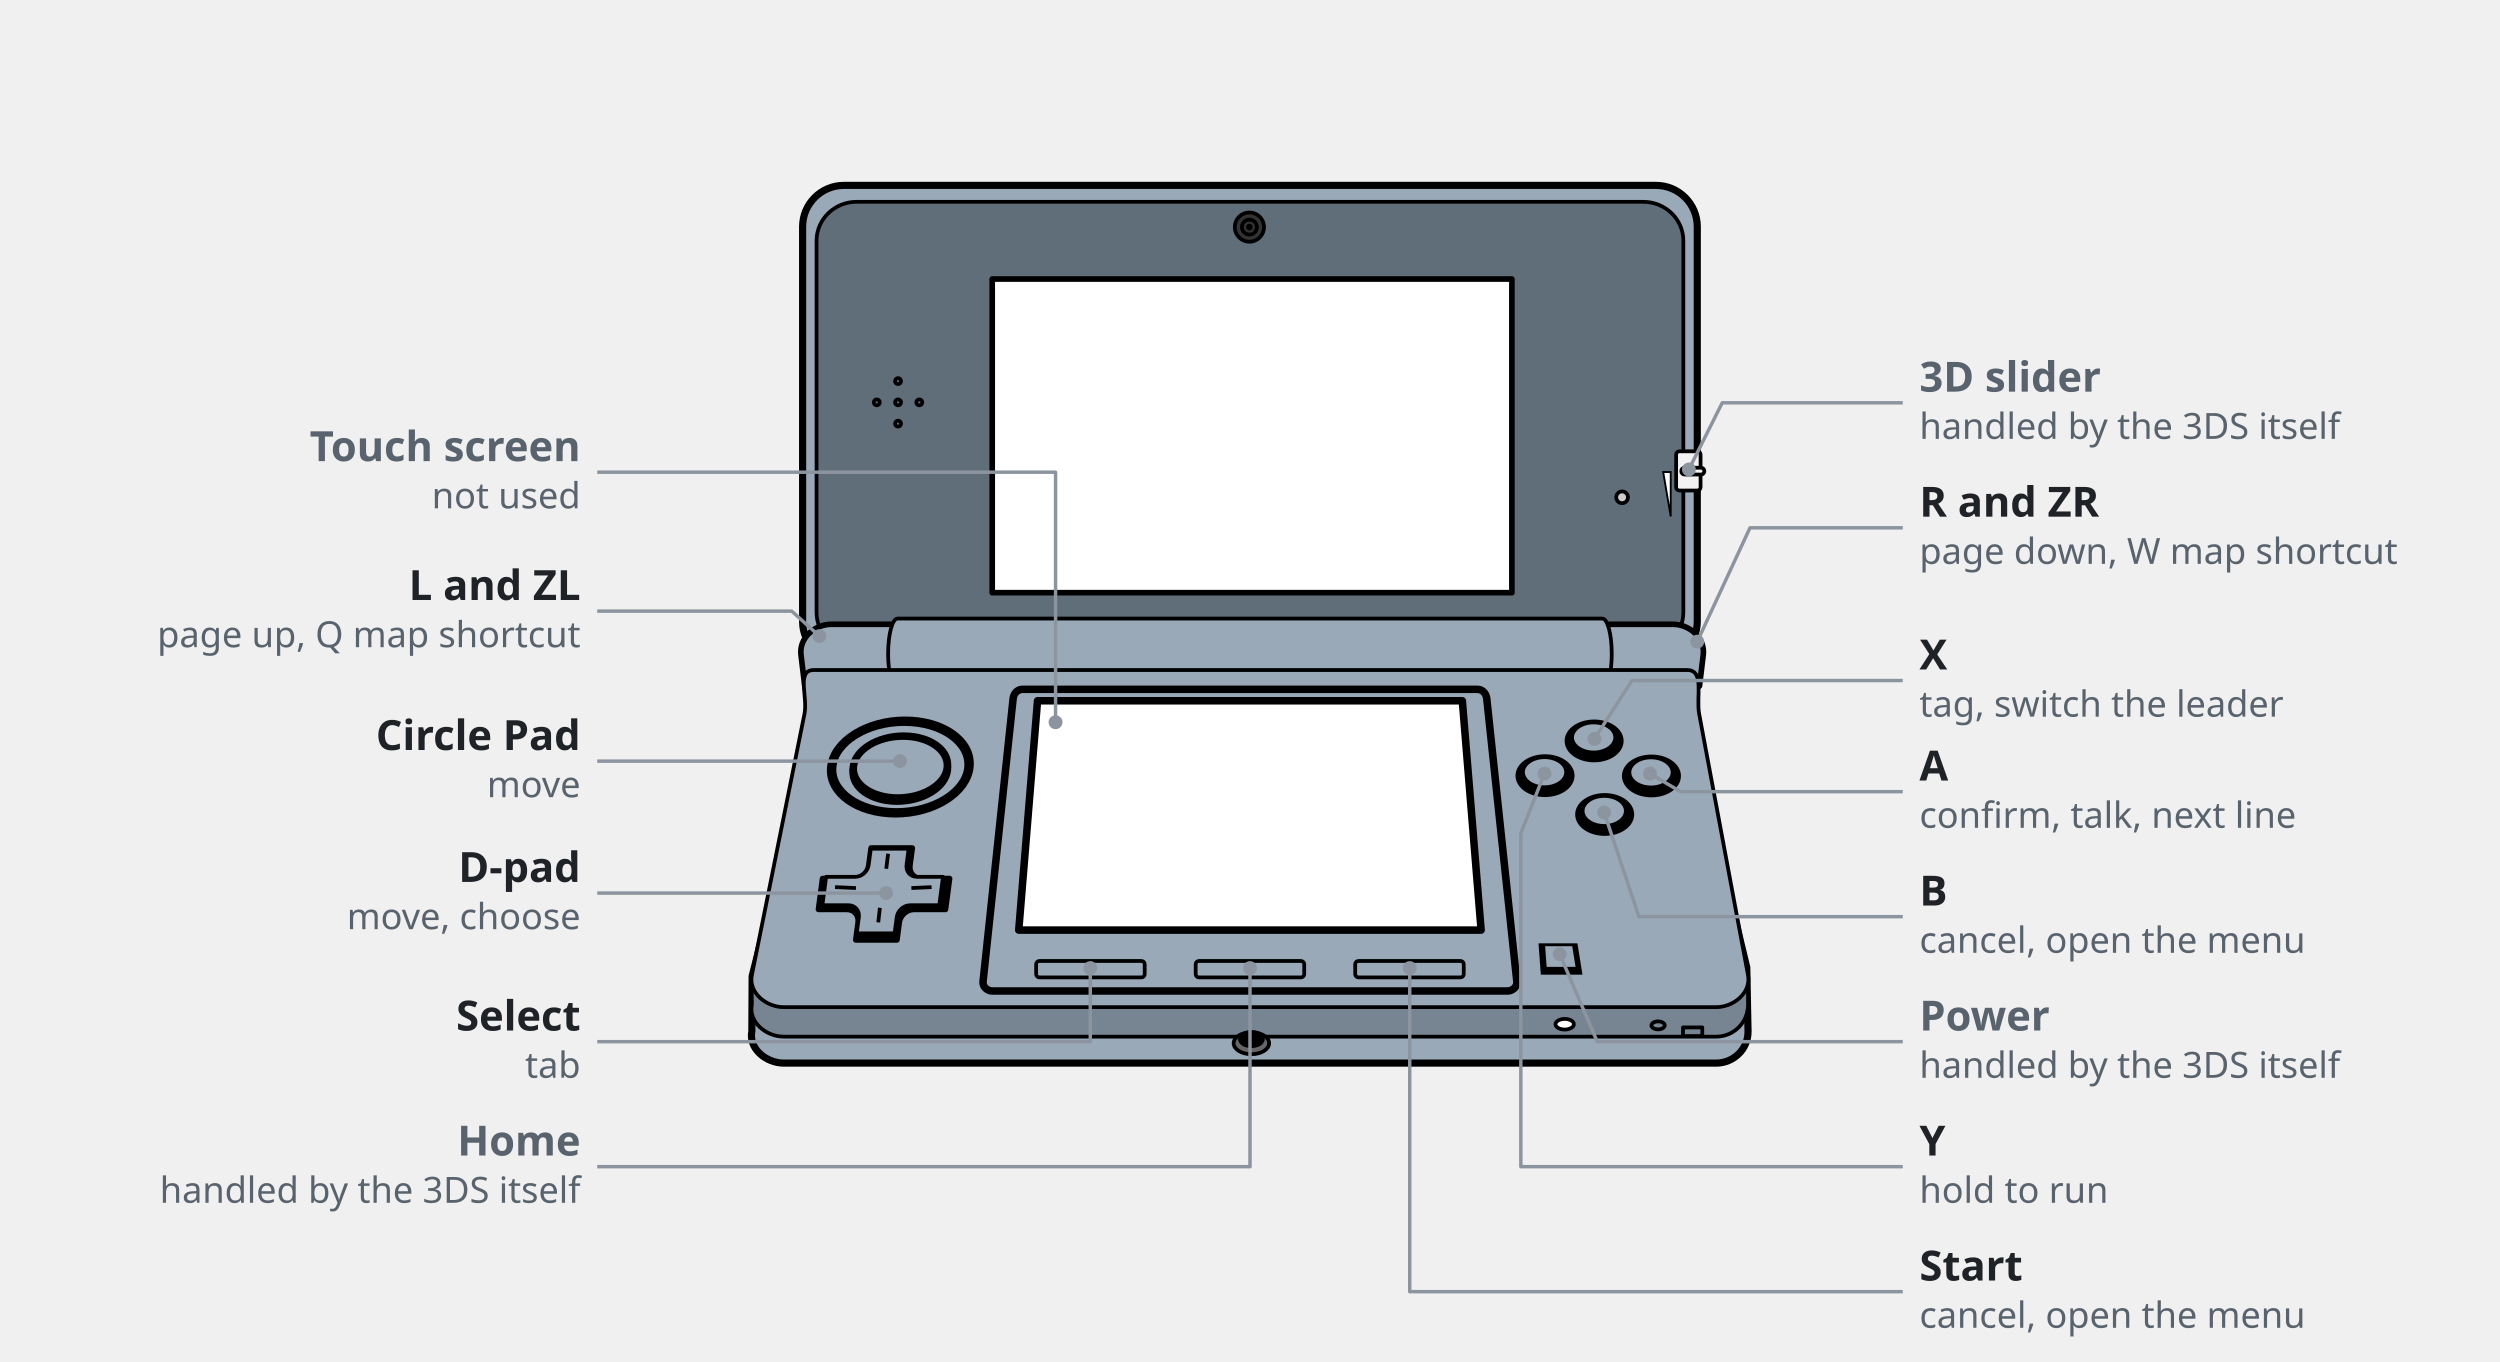
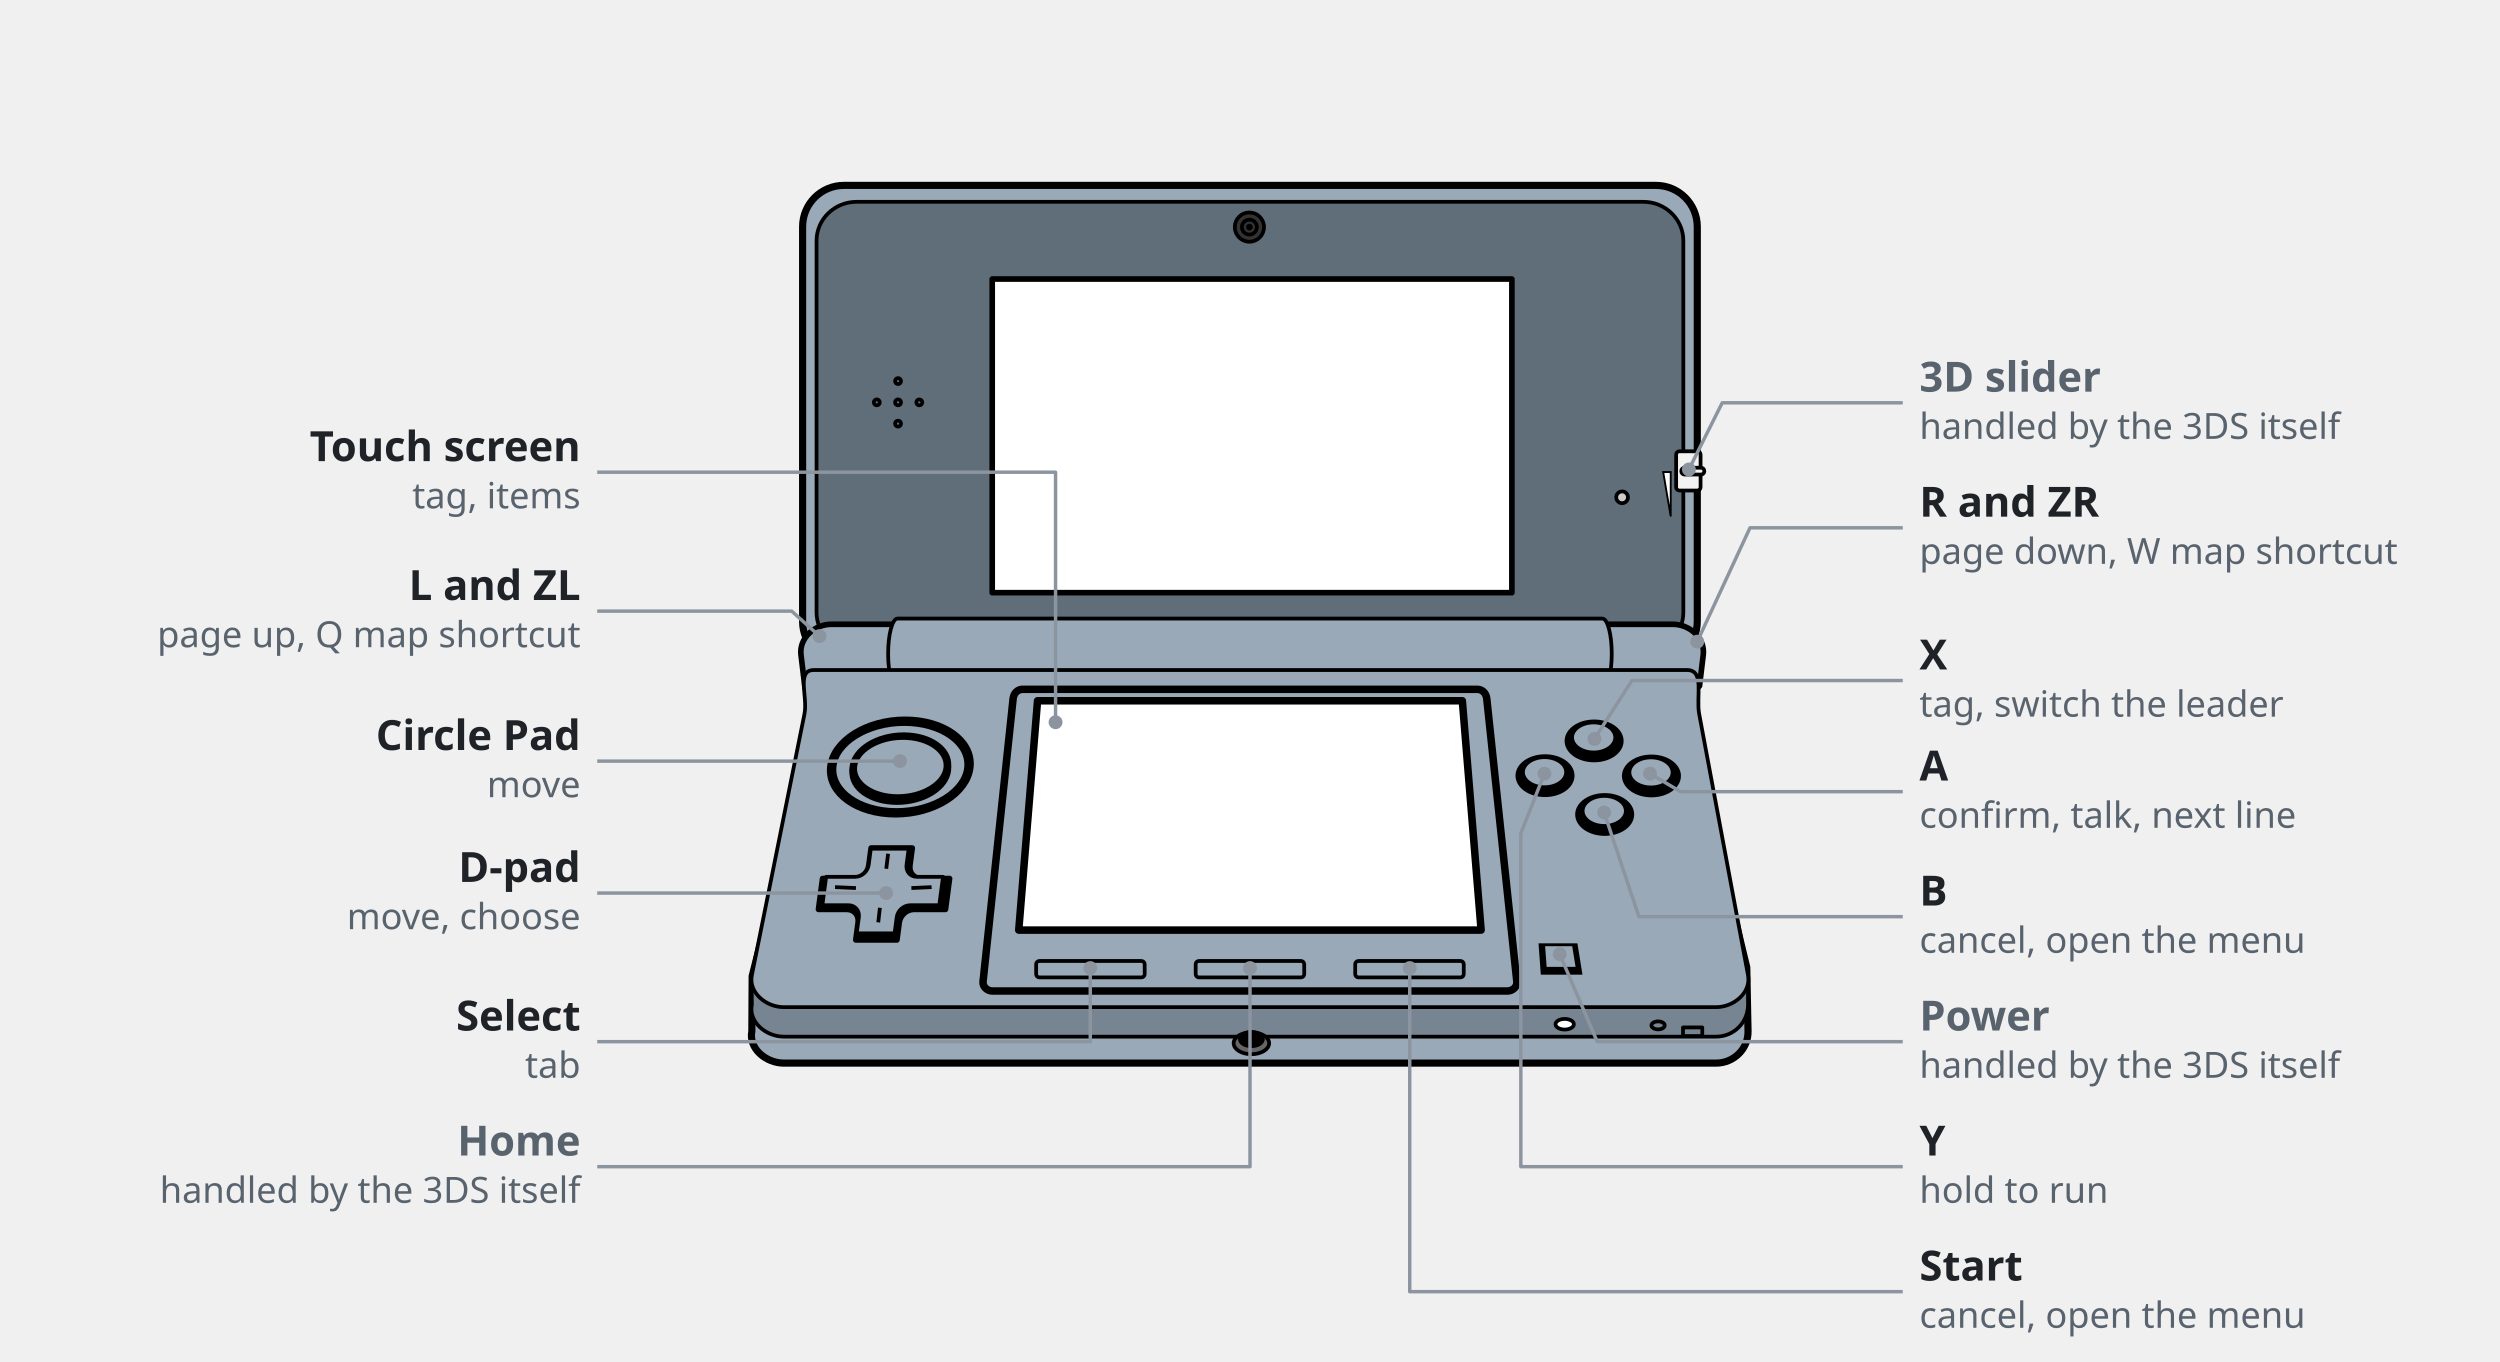
<svg xmlns="http://www.w3.org/2000/svg" xmlns:xlink="http://www.w3.org/1999/xlink" width="1800" height="980" viewBox="0 0 1800 980" role="img" aria-label="3DS controls for the OMORI port">
  <style>text{font-family:-apple-system, BlinkMacSystemFont, 'Segoe UI', 'Noto Sans', Helvetica, Arial, sans-serif}.name{font-size:30px;font-weight:600}.ink{fill:#1f2328}.dim{fill:#59636e}.action{font-size:26px;fill:#59636e}.line{fill:none;stroke:#8c959f;stroke-width:2.5;stroke-linejoin:round}.dot{fill:#8c959f}</style>
  <svg x="503.7" y="100.0" width="792.6" height="700.0" viewBox="0 0 154 136">
    <defs id="p-defs4">
      <linearGradient id="p-linearGradient3164">
        <stop id="p-stop3166" style="stop-color:#99a9b7" offset="0" />
        <stop id="p-stop3168" style="stop-color:#99a9b7" offset="1" />
      </linearGradient>
      <linearGradient id="p-linearGradient3156">
        <stop id="p-stop3158" style="stop-color:#768591" offset="0" />
        <stop id="p-stop3160" style="stop-color:#768591" offset="1" />
      </linearGradient>
      <linearGradient id="p-linearGradient3148">
        <stop id="p-stop3150" style="stop-color:#606e79" offset="0" />
        <stop id="p-stop3152" style="stop-color:#606e79" offset="1" />
      </linearGradient>
      <linearGradient id="p-linearGradient3154" y2="1159.1" xlink:href="#p-linearGradient3148" gradientUnits="userSpaceOnUse" x2="-68.474" y1="1145.6" x1="-68.474" />
      <linearGradient id="p-linearGradient3162" y2="1177.6" xlink:href="#p-linearGradient3156" gradientUnits="userSpaceOnUse" x2="-67.224" y1="1166.3" x1="-67.224" />
      <linearGradient id="p-linearGradient3170" y2="1197.3" xlink:href="#p-linearGradient3164" gradientUnits="userSpaceOnUse" x2="-62.224" y1="1189.3" x1="-62.224" />
      <linearGradient id="p-linearGradient3946" y2="1104.6" xlink:href="#p-linearGradient3148" gradientUnits="userSpaceOnUse" x2="139.66" y1="1104.6" x1="17.875" />
      <linearGradient id="p-linearGradient3954" y2="1162.1" xlink:href="#p-linearGradient3164" gradientUnits="userSpaceOnUse" x2="148.76" y1="1162.1" x1="8.764" />
      <linearGradient id="p-linearGradient3956" y2="1170.9" xlink:href="#p-linearGradient3164" gradientUnits="userSpaceOnUse" x2="148.95" y1="1170.9" x1="8.527" />
      <linearGradient id="p-linearGradient3964" y2="1167.2" xlink:href="#p-linearGradient3156" gradientUnits="userSpaceOnUse" x2="148.71" y1="1167.2" x1="8.764" />
      <linearGradient id="p-linearGradient3972" y2="1140" xlink:href="#p-linearGradient3164" gradientUnits="userSpaceOnUse" x2="142.6" y1="1140" x1="15.547" />
      <linearGradient id="p-linearGradient3974" y2="1136.4" xlink:href="#p-linearGradient3164" gradientUnits="userSpaceOnUse" x2="129.65" y1="1136.4" x1="27.889" />
      <linearGradient id="p-linearGradient3982" y2="1104.2" xlink:href="#p-linearGradient3164" gradientUnits="userSpaceOnUse" x2="141.85" y1="1104.2" x1="15.688" />
      <linearGradient id="p-linearGradient3990" y2="906.11" xlink:href="#p-linearGradient3164" gradientUnits="userSpaceOnUse" x2="476.25" y1="906.11" x1="451.25" />
      <linearGradient id="p-linearGradient4004" y2="882.74" xlink:href="#p-linearGradient3164" gradientUnits="userSpaceOnUse" x2="128.94" y1="882.74" x1="50.061" />
      <linearGradient id="p-linearGradient4012" y2="1169.5" xlink:href="#p-linearGradient3164" gradientUnits="userSpaceOnUse" x2="36.094" y1="1169.5" x1="18.691" />
      <linearGradient id="p-linearGradient4020" y2="1178.7" xlink:href="#p-linearGradient3164" gradientUnits="userSpaceOnUse" x2="124.61" y1="1178.7" x1="119.79" />
    </defs>
    <g id="p-layer1" transform="translate(-1.7759 -1064.3)">
      <path id="p-rect3073-0-8" style="stroke-linejoin:round;color:#000000;stroke:#000000;stroke-linecap:round;fill:url(#p-linearGradient3956)" d="m20.921 1148.1h116.22c2.476 0 4.015 2.036 4.47 4.47l6.659 27.619 0.178 8.93c0.049 2.476-1.994 4.47-4.47 4.47h-130.42c-2.476 0-4.959-2.042-4.47-4.47l0.042-7.709 7.32-28.84c0.609-2.4 1.994-4.47 4.47-4.47z" />
      <path id="p-rect3073-0" style="stroke-linejoin:round;color:#000000;stroke:#000000;stroke-linecap:round;stroke-width:.526;fill:url(#p-linearGradient3964)" d="m20.921 1144.4h116.22c2.476 0 4.015 2.036 4.47 4.47l6.82 32.263 0.017 4.285c0.01 2.476-1.994 4.47-4.47 4.47h-130.42c-2.476 0-4.959-2.042-4.47-4.47l-0.026-3.844 7.389-32.704c0.546-2.416 1.994-4.47 4.47-4.47z" />
      <rect id="p-rect3051" style="stroke-linejoin:round;fill-rule:evenodd;color:#000000;stroke:#000000;stroke-linecap:round;fill:url(#p-linearGradient3982)" rx="5.785" ry="5.785" height="66.786" width="125.16" y="1070.8" x="16.188" />
      <rect id="p-rect3051-8" style="stroke-linejoin:round;color:#000000;stroke:#000000;stroke-linecap:round;stroke-width:.526;fill:url(#p-linearGradient3946)" rx="5.604" ry="5.447" height="62.887" width="121.26" y="1073.1" x="18.138" />
      <path id="p-rect4298" style="stroke-linejoin:round;color:#000000;stroke:#000000;stroke-linecap:round;stroke-width:.789;fill:url(#p-linearGradient3972)" d="m20.23 1132.2h117.69c2.362 0 4.548 1.924 4.264 4.276l-0.526 4.358c-10.868 9.591-124.89 9.334-125.17 0l-0.526-4.358c-0.284-2.352 1.902-4.276 4.264-4.276z" />
      <rect id="p-rect3071" style="stroke-linejoin:round;color:#000000;stroke:#000000;stroke-linecap:round;stroke-width:.526;fill:url(#p-linearGradient3974)" rx="1.315" ry="5.423" height="9.86" width="101.23" y="1131.4" x="28.152" />
      <path id="p-rect3073" style="stroke-linejoin:round;color:#000000;stroke:#000000;stroke-linecap:round;stroke-width:.526;fill:url(#p-linearGradient3954)" d="m17.76 1138.6h122.17c2.476 0 1.226 3.709 1.681 6.143l6.836 36.548c0.455 2.434-1.994 4.47-4.47 4.47h-130.42c-2.476 0-4.959-2.042-4.47-4.47l7.362-36.548c0.489-2.428-1.167-6.143 1.309-6.143z" />
      <path id="p-path3910-6" style="stroke:#000000;stroke-width:.526;fill:#000000" d="m119.42 1177.1h4.936l0.624 3.858h-5.276z" />
      <path id="p-rect4195-1" style="stroke-linejoin:round;color:#000000;stroke:#000000;stroke-linecap:round;stroke-width:.789;fill:#000000" d="m25.773 1163.5-0.325 2.449c-0.134 1.009-1.053 1.821-2.062 1.821h-4.405l-0.572 4.315h3.968c1.008 0 1.712 0.812 1.579 1.821l-0.325 2.449h5.752l0.325-2.449c0.134-1.009 1.053-1.821 2.062-1.821h4.405l0.572-4.315h-3.968c-1.008 0-1.712-0.812-1.579-1.821l0.325-2.449h-5.752z" />
      <path id="p-path3114" style="stroke-linejoin:round;color:#000000;stroke:#000000;stroke-linecap:round;stroke-width:2;fill:#666666" d="m285.21 1029.7c0 3.222-4.226 5.834-9.439 5.834s-9.439-2.612-9.439-5.834c0-3.222 4.226-5.834 9.439-5.834s9.439 2.612 9.439 5.834z" transform="matrix(.26294 0 0 .26294 6.4594 920.06)" />
      <path id="p-rect3116" style="stroke-linejoin:round;color:#000000;stroke:#000000;stroke-linecap:round;stroke-width:1.052;fill:#ffffff" d="m49.055 1142.9h59.424l2.629 32.078h-64.683z" />
      <path id="p-path3887" style="stroke-linejoin:round;color:#000000;stroke:#000000;stroke-linecap:round;stroke-width:5;fill:none" d="m126 882.74c0 13.462-16.342 24.375-36.5 24.375s-36.5-10.913-36.5-24.375 16.342-24.375 36.5-24.375 36.5 10.913 36.5 24.375z" transform="matrix(.26294 0 -.024923 .26294 28.328 920.06)" />
      <path id="p-path3887-3-4" style="stroke-linejoin:round;color:#000000;stroke:#000000;stroke-linecap:round;stroke-width:5.878;fill:none" d="m126 882.74c0 13.462-16.342 24.375-36.5 24.375s-36.5-10.913-36.5-24.375 16.342-24.375 36.5-24.375 36.5 10.913 36.5 24.375z" transform="matrix(.18026 0 -.017087 .17762 28.81 995.82)" />
      <path id="p-path3887-3" style="stroke-linejoin:round;color:#000000;stroke:#000000;stroke-linecap:round;stroke-width:5.878;fill:url(#p-linearGradient4004)" d="m126 882.74c0 13.462-16.342 24.375-36.5 24.375s-36.5-10.913-36.5-24.375 16.342-24.375 36.5-24.375 36.5 10.913 36.5 24.375z" transform="matrix(.18026 0 -.017087 .17762 28.81 995.38)" />
      <path id="p-rect3907" style="stroke-linejoin:round;color:#000000;stroke:#000000;stroke-linecap:round;stroke-width:1.052;fill:none" d="m46.952 1141.3h63.631c0.728 0 1.238 0.59 1.315 1.315l4.207 39.572c0.077 0.724-0.586 1.315-1.315 1.315h-72.045c-0.728 0-1.392-0.59-1.315-1.315l4.207-39.572c0.077-0.724 0.586-1.315 1.315-1.315z" />
      <path id="p-path3910" style="stroke:#000000;stroke-width:.263px;fill:url(#p-linearGradient4020)" d="m119.92 1177.1h4.044l0.511 3.161h-4.323z" />
      <rect id="p-rect3930" style="stroke-linejoin:round;color:#000000;stroke:#000000;stroke-linecap:round;stroke-width:.526;fill:none" rx=".46" ry=".46" height="2.301" width="15.185" y="1179.3" x="48.858" />
      <rect id="p-rect3930-4" style="stroke-linejoin:round;color:#000000;stroke:#000000;stroke-linecap:round;stroke-width:.526;fill:none" rx=".46" ry=".46" height="2.301" width="15.185" y="1179.3" x="71.175" />
      <rect id="p-rect3930-4-8" style="stroke-linejoin:round;color:#000000;stroke:#000000;stroke-linecap:round;stroke-width:.526;fill:none" rx=".46" ry=".46" height="2.301" width="15.185" y="1179.3" x="93.492" />
      <g id="p-g4046" transform="matrix(.26294 0 0 .26294 6.4594 920.06)">
        <path id="p-path3976" style="stroke-linejoin:round;color:#000000;stroke:#000000;stroke-linecap:round;stroke-width:2;fill:none" d="m89.537 688.73c0 0.879-0.712 1.591-1.591 1.591-0.879 0-1.591-0.712-1.591-1.591 0-0.879 0.712-1.591 1.591-1.591 0.879 0 1.591 0.712 1.591 1.591z" transform="translate(-.16467)" />
        <path id="p-path3976-2" style="stroke-linejoin:round;color:#000000;stroke:#000000;stroke-linecap:round;stroke-width:2;fill:none" d="m89.537 688.73c0 0.879-0.712 1.591-1.591 1.591-0.879 0-1.591-0.712-1.591-1.591 0-0.879 0.712-1.591 1.591-1.591 0.879 0 1.591 0.712 1.591 1.591z" transform="translate(11.149 -.0000010232)" />
        <path id="p-path3976-2-8" style="stroke-linejoin:round;color:#000000;stroke:#000000;stroke-linecap:round;stroke-width:2;fill:none" d="m89.537 688.73c0 0.879-0.712 1.591-1.591 1.591-0.879 0-1.591-0.712-1.591-1.591 0-0.879 0.712-1.591 1.591-1.591 0.879 0 1.591 0.712 1.591 1.591z" transform="translate(-11.478 -.0000010232)" />
        <path id="p-path3976-2-0" style="stroke-linejoin:round;color:#000000;stroke:#000000;stroke-linecap:round;stroke-width:2;fill:none" d="m89.537 688.73c0 0.879-0.712 1.591-1.591 1.591-0.879 0-1.591-0.712-1.591-1.591 0-0.879 0.712-1.591 1.591-1.591 0.879 0 1.591 0.712 1.591 1.591z" transform="matrix(0 1 -1 0 776.51 612.1)" />
        <path id="p-path3976-2-8-2" style="stroke-linejoin:round;color:#000000;stroke:#000000;stroke-linecap:round;stroke-width:2;fill:none" d="m89.537 688.73c0 0.879-0.712 1.591-1.591 1.591-0.879 0-1.591-0.712-1.591-1.591 0-0.879 0.712-1.591 1.591-1.591 0.879 0 1.591 0.712 1.591 1.591z" transform="matrix(0 1 -1 0 776.51 589.47)" />
      </g>
      <path id="p-path4053" style="stroke-linejoin:round;color:#000000;stroke:#000000;stroke-linecap:round;stroke-width:2;fill:#333333" d="m282.49 595.48c0 4.296-3.482 7.778-7.778 7.778s-7.778-3.482-7.778-7.778 3.482-7.778 7.778-7.778 7.778 3.482 7.778 7.778z" transform="matrix(.26294 0 0 .26294 6.4594 920.06)" />
      <path id="p-path4053-4" style="stroke-linejoin:round;color:#000000;stroke:#000000;stroke-linecap:round;stroke-width:2;fill:none" d="m278.69 595.48c0 2.197-1.781 3.978-3.978 3.978s-3.978-1.781-3.978-3.978 1.781-3.978 3.978-3.978 3.978 1.781 3.978 3.978z" transform="matrix(.26294 0 0 .26294 6.4594 920.06)" />
      <path id="p-path4053-4-7" style="stroke-linejoin:round;color:#000000;stroke:#000000;stroke-linecap:round;stroke-width:2;fill:#000000" d="m275.51 595.48c0 0.439-0.356 0.795-0.795 0.795s-0.795-0.356-0.795-0.795 0.356-0.795 0.795-0.795 0.795 0.356 0.795 0.795z" transform="matrix(.26294 0 0 .26294 6.4594 920.06)" />
      <rect id="p-rect4091" style="stroke-linejoin:round;fill-rule:evenodd;color:#000000;stroke:#000000;stroke-linecap:round;stroke-width:.526;fill:#f2f2f2" rx=".46" ry=".46" height="5.489" width="3.418" y="1108" x="138.39" />
      <rect id="p-rect4093" style="stroke-linejoin:round;color:#000000;stroke:#000000;stroke-linecap:round;stroke-width:.526;fill:#f2f2f2" rx=".46" ry=".46" height=".953" width="3.221" y="1110.3" x="139.11" />
      <path id="p-path4095" style="stroke:#000000;stroke-width:.263px;fill:#ffffff" d="m136.58 1110.9h1.052v6.212z" />
      <path id="p-path4097" style="stroke-linejoin:round;color:#000000;stroke:#000000;stroke-linecap:round;stroke-width:2;fill:#cccccc" d="m476.12 739.24c0 1.726-1.399 3.125-3.125 3.125s-3.125-1.399-3.125-3.125 1.399-3.125 3.125-3.125 3.125 1.399 3.125 3.125z" transform="matrix(.26294 0 0 .26294 6.4594 920.06)" />
      <path id="p-path4099-9" style="stroke-linejoin:round;color:#000000;stroke:#000000;stroke-linecap:round;stroke-width:2.43;fill:#000000" d="m475.25 906.11c0 4.418-5.149 8-11.5 8s-11.5-3.582-11.5-8 5.149-8 11.5-8 11.5 3.582 11.5 8z" transform="matrix(.32456 0 0 .32456 -22.12 864.72)" />
      <path id="p-path4099" style="stroke-linejoin:round;stroke-width:2;color:#000000;stroke:#000000;stroke-linecap:round;fill:url(#p-linearGradient3990)" d="m475.25 906.11c0 4.418-5.149 8-11.5 8s-11.5-3.582-11.5-8 5.149-8 11.5-8 11.5 3.582 11.5 8z" transform="matrix(.26294 0 0 .26294 6.3937 920.06)" />
      <path id="p-path4099-9-9" style="stroke-linejoin:round;color:#000000;stroke:#000000;stroke-linecap:round;stroke-width:2.43;fill:#000000" d="m475.25 906.11c0 4.418-5.149 8-11.5 8s-11.5-3.582-11.5-8 5.149-8 11.5-8 11.5 3.582 11.5 8z" transform="matrix(.32456 0 0 .32456 -15.579 859.33)" />
      <path id="p-path4099-4" style="stroke-linejoin:round;stroke-width:2;color:#000000;stroke:#000000;stroke-linecap:round;fill:url(#p-linearGradient3990)" d="m475.25 906.11c0 4.418-5.149 8-11.5 8s-11.5-3.582-11.5-8 5.149-8 11.5-8 11.5 3.582 11.5 8z" transform="matrix(.26294 0 0 .26294 12.934 914.67)" />
      <path id="p-path4099-9-9-9" style="stroke-linejoin:round;color:#000000;stroke:#000000;stroke-linecap:round;stroke-width:2.43;fill:#000000" d="m475.25 906.11c0 4.418-5.149 8-11.5 8s-11.5-3.582-11.5-8 5.149-8 11.5-8 11.5 3.582 11.5 8z" transform="matrix(.32456 0 0 .32456 -30.468 859.29)" />
      <path id="p-path4099-4-5" style="stroke-linejoin:round;stroke-width:2;color:#000000;stroke:#000000;stroke-linecap:round;fill:url(#p-linearGradient3990)" d="m475.25 906.11c0 4.418-5.149 8-11.5 8s-11.5-3.582-11.5-8 5.149-8 11.5-8 11.5 3.582 11.5 8z" transform="matrix(.26294 0 0 .26294 -1.9546 914.64)" />
      <path id="p-path4099-9-9-9-0" style="stroke-linejoin:round;color:#000000;stroke:#000000;stroke-linecap:round;stroke-width:2.43;fill:#000000" d="m475.25 906.11c0 4.418-5.149 8-11.5 8s-11.5-3.582-11.5-8 5.149-8 11.5-8 11.5 3.582 11.5 8z" transform="matrix(.32456 0 0 .32456 -23.599 854.43)" />
      <path id="p-path4099-4-5-7" style="stroke-linejoin:round;color:#000000;stroke:#000000;stroke-linecap:round;stroke-width:2;fill:url(#p-linearGradient3990)" d="m475.25 906.11c0 4.418-5.149 8-11.5 8s-11.5-3.582-11.5-8 5.149-8 11.5-8 11.5 3.582 11.5 8z" transform="matrix(.26294 0 0 .26294 4.9147 909.78)" />
      <path id="p-rect4195" style="stroke-linejoin:round;color:#000000;stroke:#000000;stroke-linecap:round;stroke-width:.526;fill:url(#p-linearGradient4012)" d="m25.731 1163.6-0.299 2.254c-0.123 0.928-0.969 1.676-1.897 1.676h-4.054l-0.527 3.972h3.652c0.928 0 1.576 0.748 1.453 1.676l-0.299 2.254h5.294l0.299-2.254c0.123-0.928 0.969-1.676 1.897-1.676h4.054l0.527-3.972h-3.652c-0.928 0-1.576-0.747-1.453-1.676l0.299-2.254h-5.294z" />
      <path id="p-path4280" style="stroke:#000000;stroke-width:.526;fill:none" d="m26.771 1173.9 0.23-2.038" />
      <path id="p-path4282" style="stroke:#000000;stroke-width:.526;fill:none" d="m27.889 1166.4 0.263-2.103" />
      <path id="p-path4284" style="stroke:#000000;stroke-width:.526;fill:none" d="m31.406 1169.1 2.827-0.131" />
      <path id="p-path4286" style="stroke:#000000;stroke-width:.526;fill:none" d="m23.649 1169.1-2.925-0.131" />
      <path id="p-path4288" style="stroke-linejoin:round;color:#000000;stroke:#000000;stroke-linecap:round;stroke-width:1.375;fill:#ffffff" d="m445.83 1020.5c0 1.074-1.504 1.945-3.359 1.945s-3.359-0.871-3.359-1.945c0-1.074 1.504-1.944 3.359-1.944s3.359 0.871 3.359 1.944z" transform="matrix(.38245 0 0 .38245 -46.424 797.86)" />
      <path id="p-path4290" style="stroke-linejoin:round;color:#000000;stroke:#000000;stroke-linecap:round;stroke-width:2;fill:none" d="m495.68 1020.2c0 1.172-1.583 2.121-3.535 2.121s-3.535-0.95-3.535-2.121 1.583-2.121 3.535-2.121 3.535 0.95 3.535 2.121z" transform="matrix(.26294 0 0 .26294 6.4594 920.06)" />
      <rect id="p-rect4294" style="stroke-linejoin:round;color:#000000;stroke:#000000;stroke-linecap:round;stroke-width:.526;fill:none" height="1.208" width="2.696" y="1188.6" x="139.35" />
      <rect id="p-rect4296" style="stroke-linejoin:round;color:#000000;stroke:#000000;stroke-linecap:round;stroke-width:.789;fill:#ffffff" height="43.878" width="72.697" y="1083.9" x="42.715" />
      <path id="p-path3114-1" style="stroke-linejoin:round;color:#000000;stroke:#000000;stroke-linecap:round;stroke-width:3.094;fill:#000000" d="m285.21 1029.7c0 3.222-4.226 5.834-9.439 5.834s-9.439-2.612-9.439-5.834c0-3.222 4.226-5.834 9.439-5.834s9.439 2.612 9.439 5.834z" transform="matrix(.16998 0 0 .16998 32.096 1015.2)" />
      <rect id="p-lightShade" style="fill:#99a9b7" height="16" width="32" y="1184.3" x="-38.224" />
      <rect id="p-mediumShade" style="fill:#768591" height="16" width="32" y="1164.3" x="-38.224" />
      <rect id="p-darkShade" style="fill:#606e79" height="16" width="32" y="1144.3" x="-38.224" />
      <rect id="p-lightShade-0" style="fill:url(#p-linearGradient3170)" height="16" width="32" y="1184.3" x="-74.724" />
      <rect id="p-mediumShade-7" style="fill:url(#p-linearGradient3162)" height="16" width="32" y="1164.3" x="-74.724" />
      <rect id="p-darkShade-8" style="fill:url(#p-linearGradient3154)" height="16" width="32" y="1144.3" x="-74.724" />
      <text id="p-text4022" style="font-size:2.63px;font-family:Sans, Arial, Helvetica, sans-serif;fill:#000000;letter-spacing:0px;line-height:125%;word-spacing:0px" y="1140.342" x="-38.372">
        <tspan id="p-tspan4024" x="-38.372" y="1140.342">Original color swatches</tspan>
      </text>
      <text id="p-text4022-8" style="font-size:2.63px;font-family:Sans, Arial, Helvetica, sans-serif;fill:#000000;letter-spacing:0px;line-height:125%;word-spacing:0px" y="1140.342" x="-74.872">
        <tspan id="p-tspan4024-1" x="-74.872" y="1140.342">Gradients</tspan>
        <tspan id="p-tspan4047" x="-74.872" style="font-size:1px" y="1143.63">(Change to update drawing)</tspan>
      </text>
    </g>
  </svg>
  <path class="line" d="M760.0 520.0 L760.0 340.0 L430.0 340.0" />
  <circle class="dot" cx="760.0" cy="520.0" r="5" />
-   <text x="418" y="332" text-anchor="end" class="name dim">Touch screen</text>
-   <text x="418" y="366" text-anchor="end" class="action">not used</text>
+   <text x="418" y="332" text-anchor="end" class="name ink">Touch screen</text>
+   <text x="418" y="366" text-anchor="end" class="action">tag, items</text>
  <path class="line" d="M590.0 458.0 L570.0 440.0 L430.0 440.0" />
  <circle class="dot" cx="590.0" cy="458.0" r="5" />
  <text x="418" y="432" text-anchor="end" class="name ink">L and ZL</text>
  <text x="418" y="466" text-anchor="end" class="action">page up, Q map shortcut</text>
  <path class="line" d="M648.0 548.0 L430.0 548.0" />
  <circle class="dot" cx="648.0" cy="548.0" r="5" />
  <text x="418" y="540" text-anchor="end" class="name ink">Circle Pad</text>
  <text x="418" y="574" text-anchor="end" class="action">move</text>
  <path class="line" d="M638.0 643.0 L430.0 643.0" />
  <circle class="dot" cx="638.0" cy="643.0" r="5" />
  <text x="418" y="635" text-anchor="end" class="name ink">D-pad</text>
  <text x="418" y="669" text-anchor="end" class="action">move, choose</text>
  <path class="line" d="M785.0 697.0 L785.0 750.0 L430.0 750.0" />
  <circle class="dot" cx="785.0" cy="697.0" r="5" />
  <text x="418" y="742" text-anchor="end" class="name ink">Select</text>
  <text x="418" y="776" text-anchor="end" class="action">tab</text>
  <path class="line" d="M900.0 697.0 L900.0 840.0 L430.0 840.0" />
  <circle class="dot" cx="900.0" cy="697.0" r="5" />
  <text x="418" y="832" text-anchor="end" class="name dim">Home</text>
  <text x="418" y="866" text-anchor="end" class="action">handled by the 3DS itself</text>
  <path class="line" d="M1216.0 338.0 L1240.0 290.0 L1370.0 290.0" />
  <circle class="dot" cx="1216.0" cy="338.0" r="5" />
  <text x="1382" y="282" text-anchor="start" class="name dim">3D slider</text>
  <text x="1382" y="316" text-anchor="start" class="action">handled by the 3DS itself</text>
  <path class="line" d="M1222.0 462.0 L1260.0 380.0 L1370.0 380.0" />
  <circle class="dot" cx="1222.0" cy="462.0" r="5" />
  <text x="1382" y="372" text-anchor="start" class="name ink">R and ZR</text>
  <text x="1382" y="406" text-anchor="start" class="action">page down, W map shortcut</text>
  <path class="line" d="M1148.0 532.0 L1175.0 490.0 L1370.0 490.0" />
  <circle class="dot" cx="1148.0" cy="532.0" r="5" />
  <text x="1382" y="482" text-anchor="start" class="name ink">X</text>
  <text x="1382" y="516" text-anchor="start" class="action">tag, switch the leader</text>
  <path class="line" d="M1188.0 557.0 L1210.0 570.0 L1370.0 570.0" />
  <circle class="dot" cx="1188.0" cy="557.0" r="5" />
  <text x="1382" y="562" text-anchor="start" class="name ink">A</text>
  <text x="1382" y="596" text-anchor="start" class="action">confirm, talk, next line</text>
  <path class="line" d="M1155.0 585.0 L1180.0 660.0 L1370.0 660.0" />
  <circle class="dot" cx="1155.0" cy="585.0" r="5" />
  <text x="1382" y="652" text-anchor="start" class="name ink">B</text>
  <text x="1382" y="686" text-anchor="start" class="action">cancel, open the menu</text>
  <path class="line" d="M1123.0 687.0 L1150.0 750.0 L1370.0 750.0" />
  <circle class="dot" cx="1123.0" cy="687.0" r="5" />
  <text x="1382" y="742" text-anchor="start" class="name dim">Power</text>
  <text x="1382" y="776" text-anchor="start" class="action">handled by the 3DS itself</text>
  <path class="line" d="M1112.0 557.0 L1095.0 600.0 L1095.0 840.0 L1370.0 840.0" />
  <circle class="dot" cx="1112.0" cy="557.0" r="5" />
  <text x="1382" y="832" text-anchor="start" class="name ink">Y</text>
  <text x="1382" y="866" text-anchor="start" class="action">hold to run</text>
  <path class="line" d="M1015.0 697.0 L1015.0 930.0 L1370.0 930.0" />
  <circle class="dot" cx="1015.0" cy="697.0" r="5" />
  <text x="1382" y="922" text-anchor="start" class="name ink">Start</text>
  <text x="1382" y="956" text-anchor="start" class="action">cancel, open the menu</text>
</svg>
